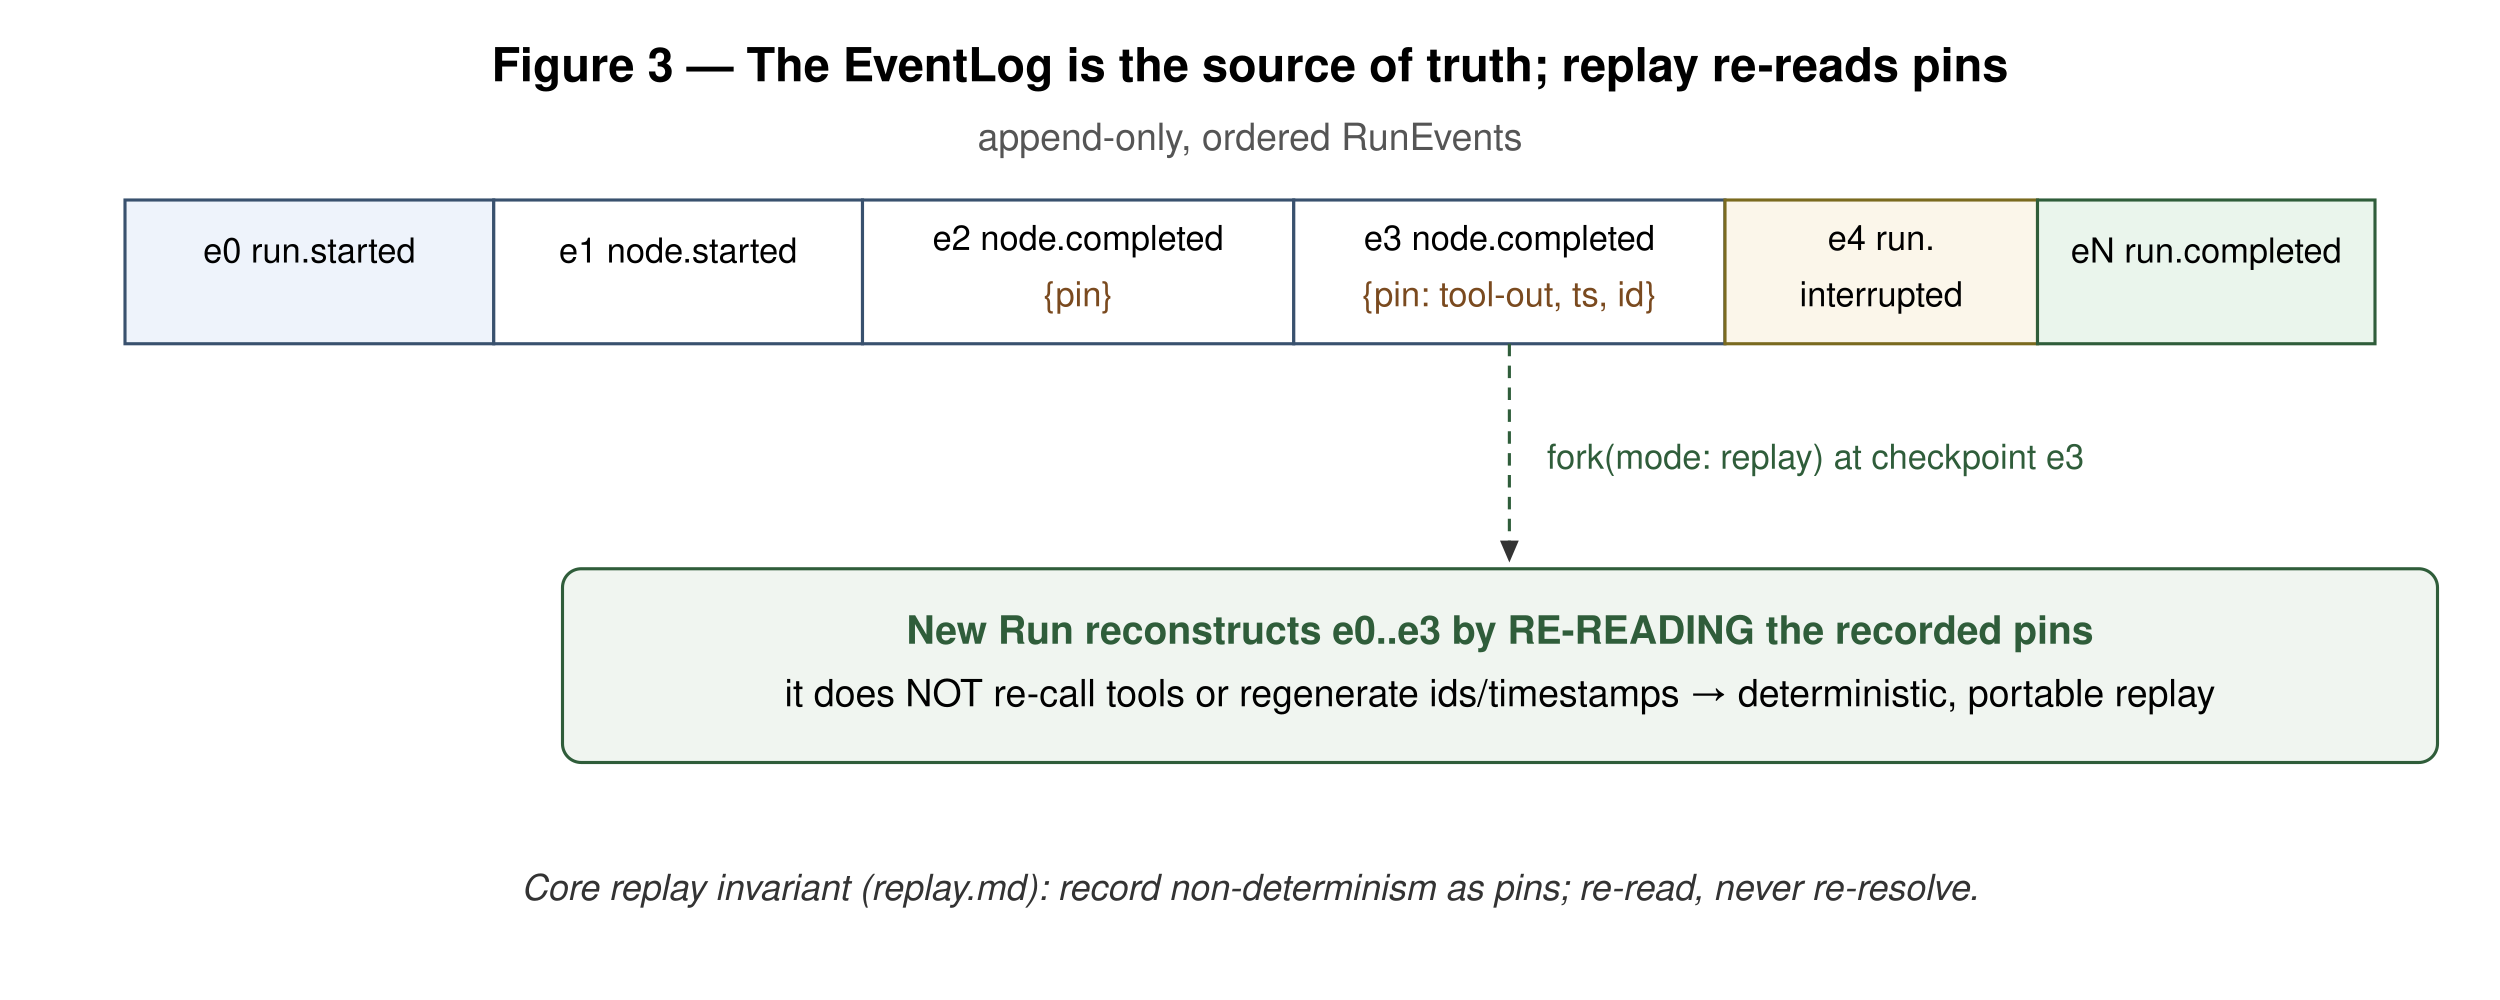
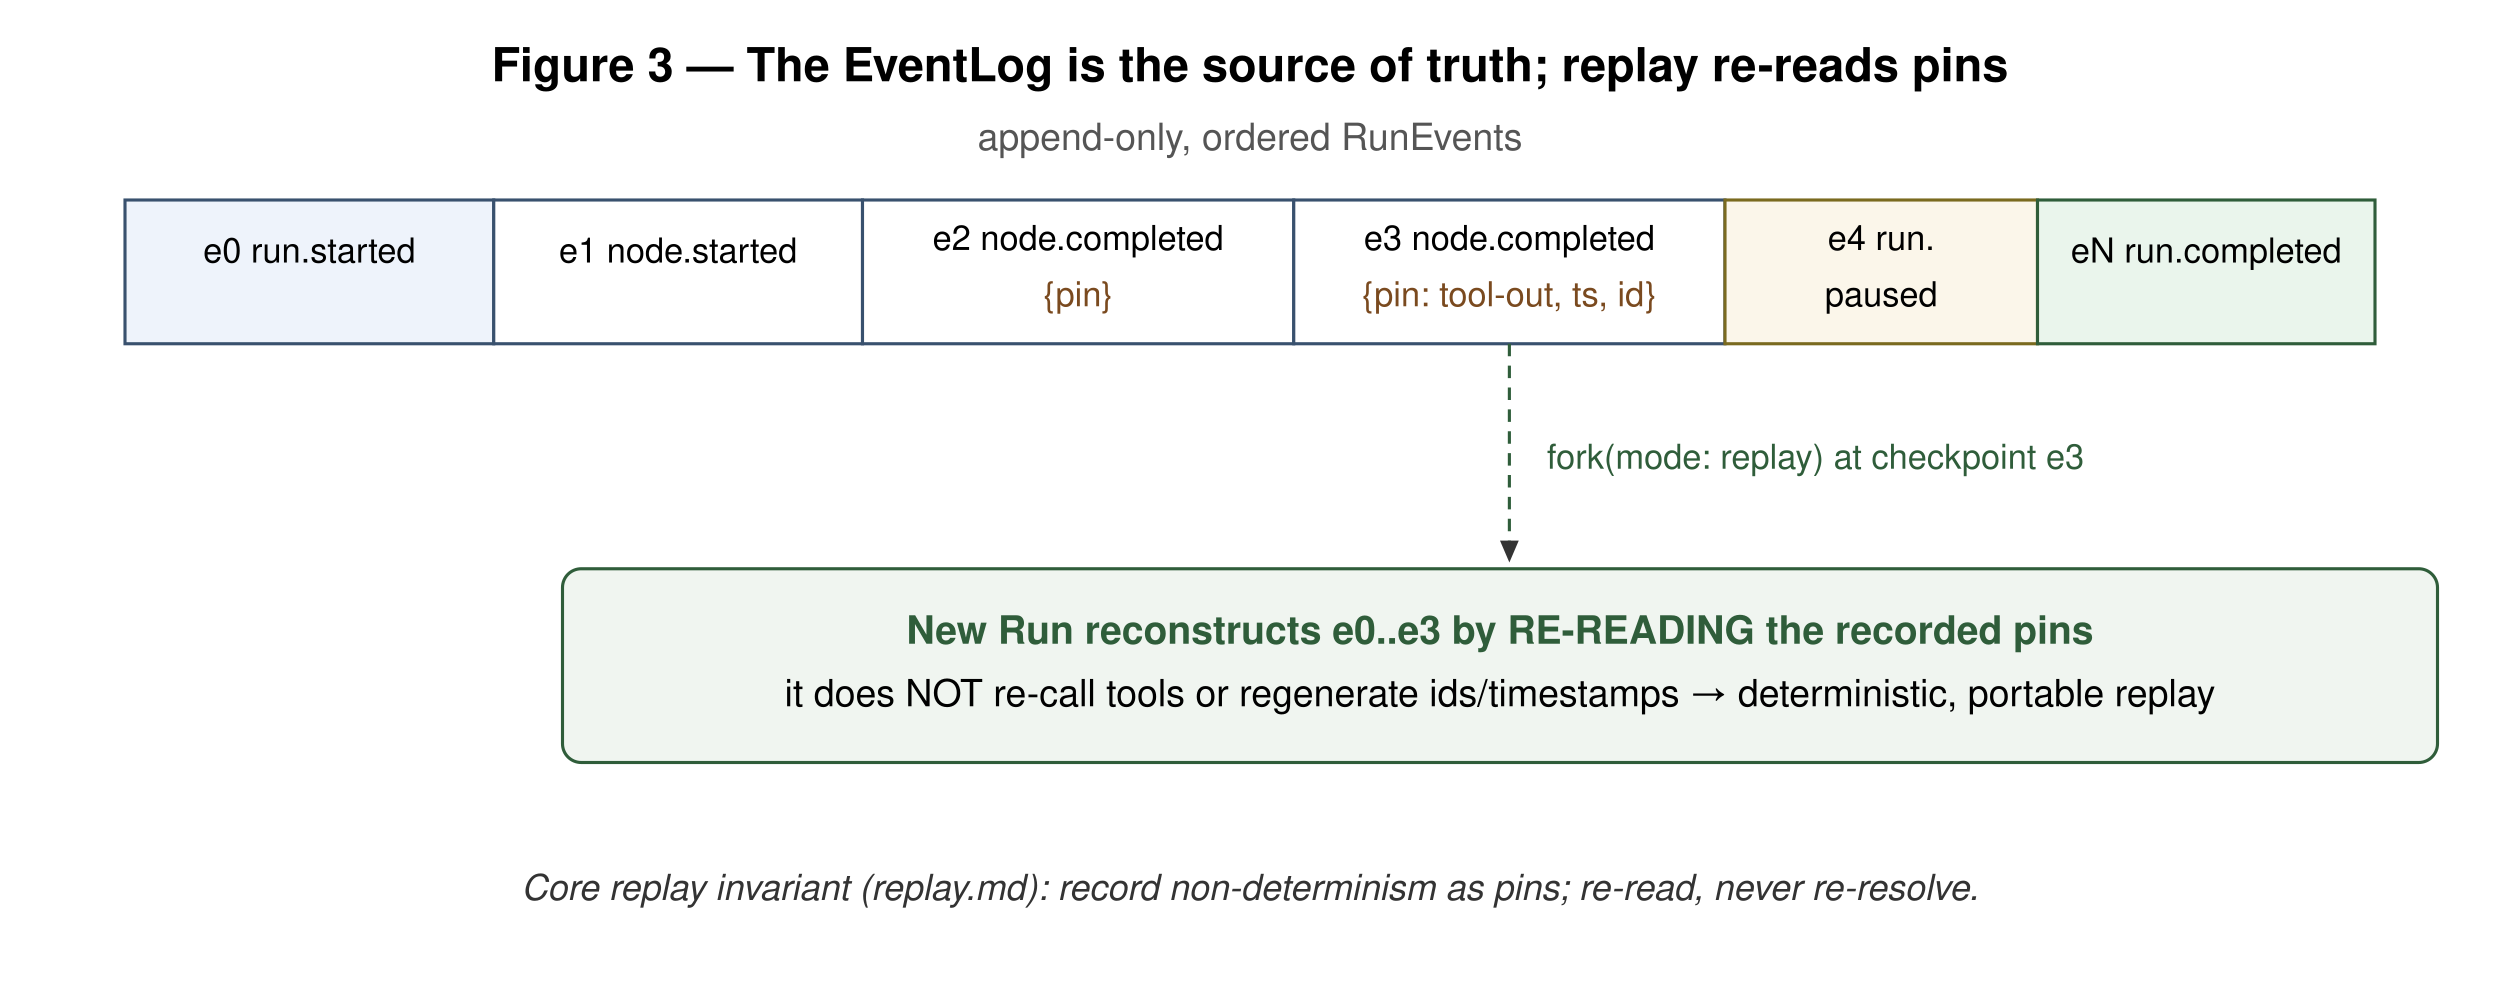
<svg xmlns="http://www.w3.org/2000/svg" width="800" height="320" viewBox="0 0 800 320" font-family="Helvetica, Arial, sans-serif">
  <defs>
    <marker id="a" markerWidth="9" markerHeight="9" refX="7" refY="3" orient="auto">
      <path d="M0,0 L7,3 L0,6 Z" fill="#333" />
    </marker>
  </defs>
  <rect width="800" height="320" fill="#ffffff" />
  <text x="400" y="26" text-anchor="middle" font-size="15" font-weight="bold">Figure 3 — The EventLog is the source of truth; replay re-reads pins</text>
  <text x="400" y="48" text-anchor="middle" font-size="12" fill="#555">append-only, ordered RunEvents</text>
  <g font-size="11">
    <rect x="40" y="64" width="118" height="46" fill="#eef3fb" stroke="#39516e" />
    <text x="99" y="84" text-anchor="middle">e0 run.started</text>
    <rect x="158" y="64" width="118" height="46" fill="#ffffff" stroke="#39516e" />
    <text x="217" y="84" text-anchor="middle">e1 node.started</text>
    <rect x="276" y="64" width="138" height="46" fill="#ffffff" stroke="#39516e" />
    <text x="345" y="80" text-anchor="middle">e2 node.completed</text>
    <text x="345" y="98" text-anchor="middle" fill="#7a4a1f">{pin}</text>
    <rect x="414" y="64" width="138" height="46" fill="#ffffff" stroke="#39516e" />
    <text x="483" y="80" text-anchor="middle">e3 node.completed</text>
    <text x="483" y="98" text-anchor="middle" fill="#7a4a1f">{pin: tool-out, ts, id}</text>
    <rect x="552" y="64" width="100" height="46" fill="#fbf6ea" stroke="#7a6a1f" />
    <text x="602" y="80" text-anchor="middle">e4 run.</text>
-     <text x="602" y="98" text-anchor="middle">interrupted</text>
+     <text x="602" y="98" text-anchor="middle">paused</text>
    <rect x="652" y="64" width="108" height="46" fill="#eaf5ec" stroke="#2f5d3a" />
    <text x="706" y="84" text-anchor="middle">eN run.completed</text>
  </g>
  <line x1="483" y1="110" x2="483" y2="180" stroke="#2f5d3a" stroke-dasharray="4 3" marker-end="url(#a)" />
  <text x="495" y="150" font-size="11" fill="#2f5d3a">fork(mode: replay) at checkpoint e3</text>
  <rect x="180" y="182" width="600" height="62" rx="6" fill="#f0f5f0" stroke="#2f5d3a" />
  <text x="480" y="206" text-anchor="middle" font-size="12.5" font-weight="bold" fill="#2f5d3a">New Run reconstructs e0..e3 by RE-READING the recorded pins</text>
  <text x="480" y="226" text-anchor="middle" font-size="12">it does NOT re-call tools or regenerate ids/timestamps → deterministic, portable replay</text>
  <text x="400" y="288" text-anchor="middle" font-size="11.5" fill="#333" font-style="italic">Core replay invariant (replay.md): record non-determinism as pins; re-read, never re-resolve.</text>
</svg>
